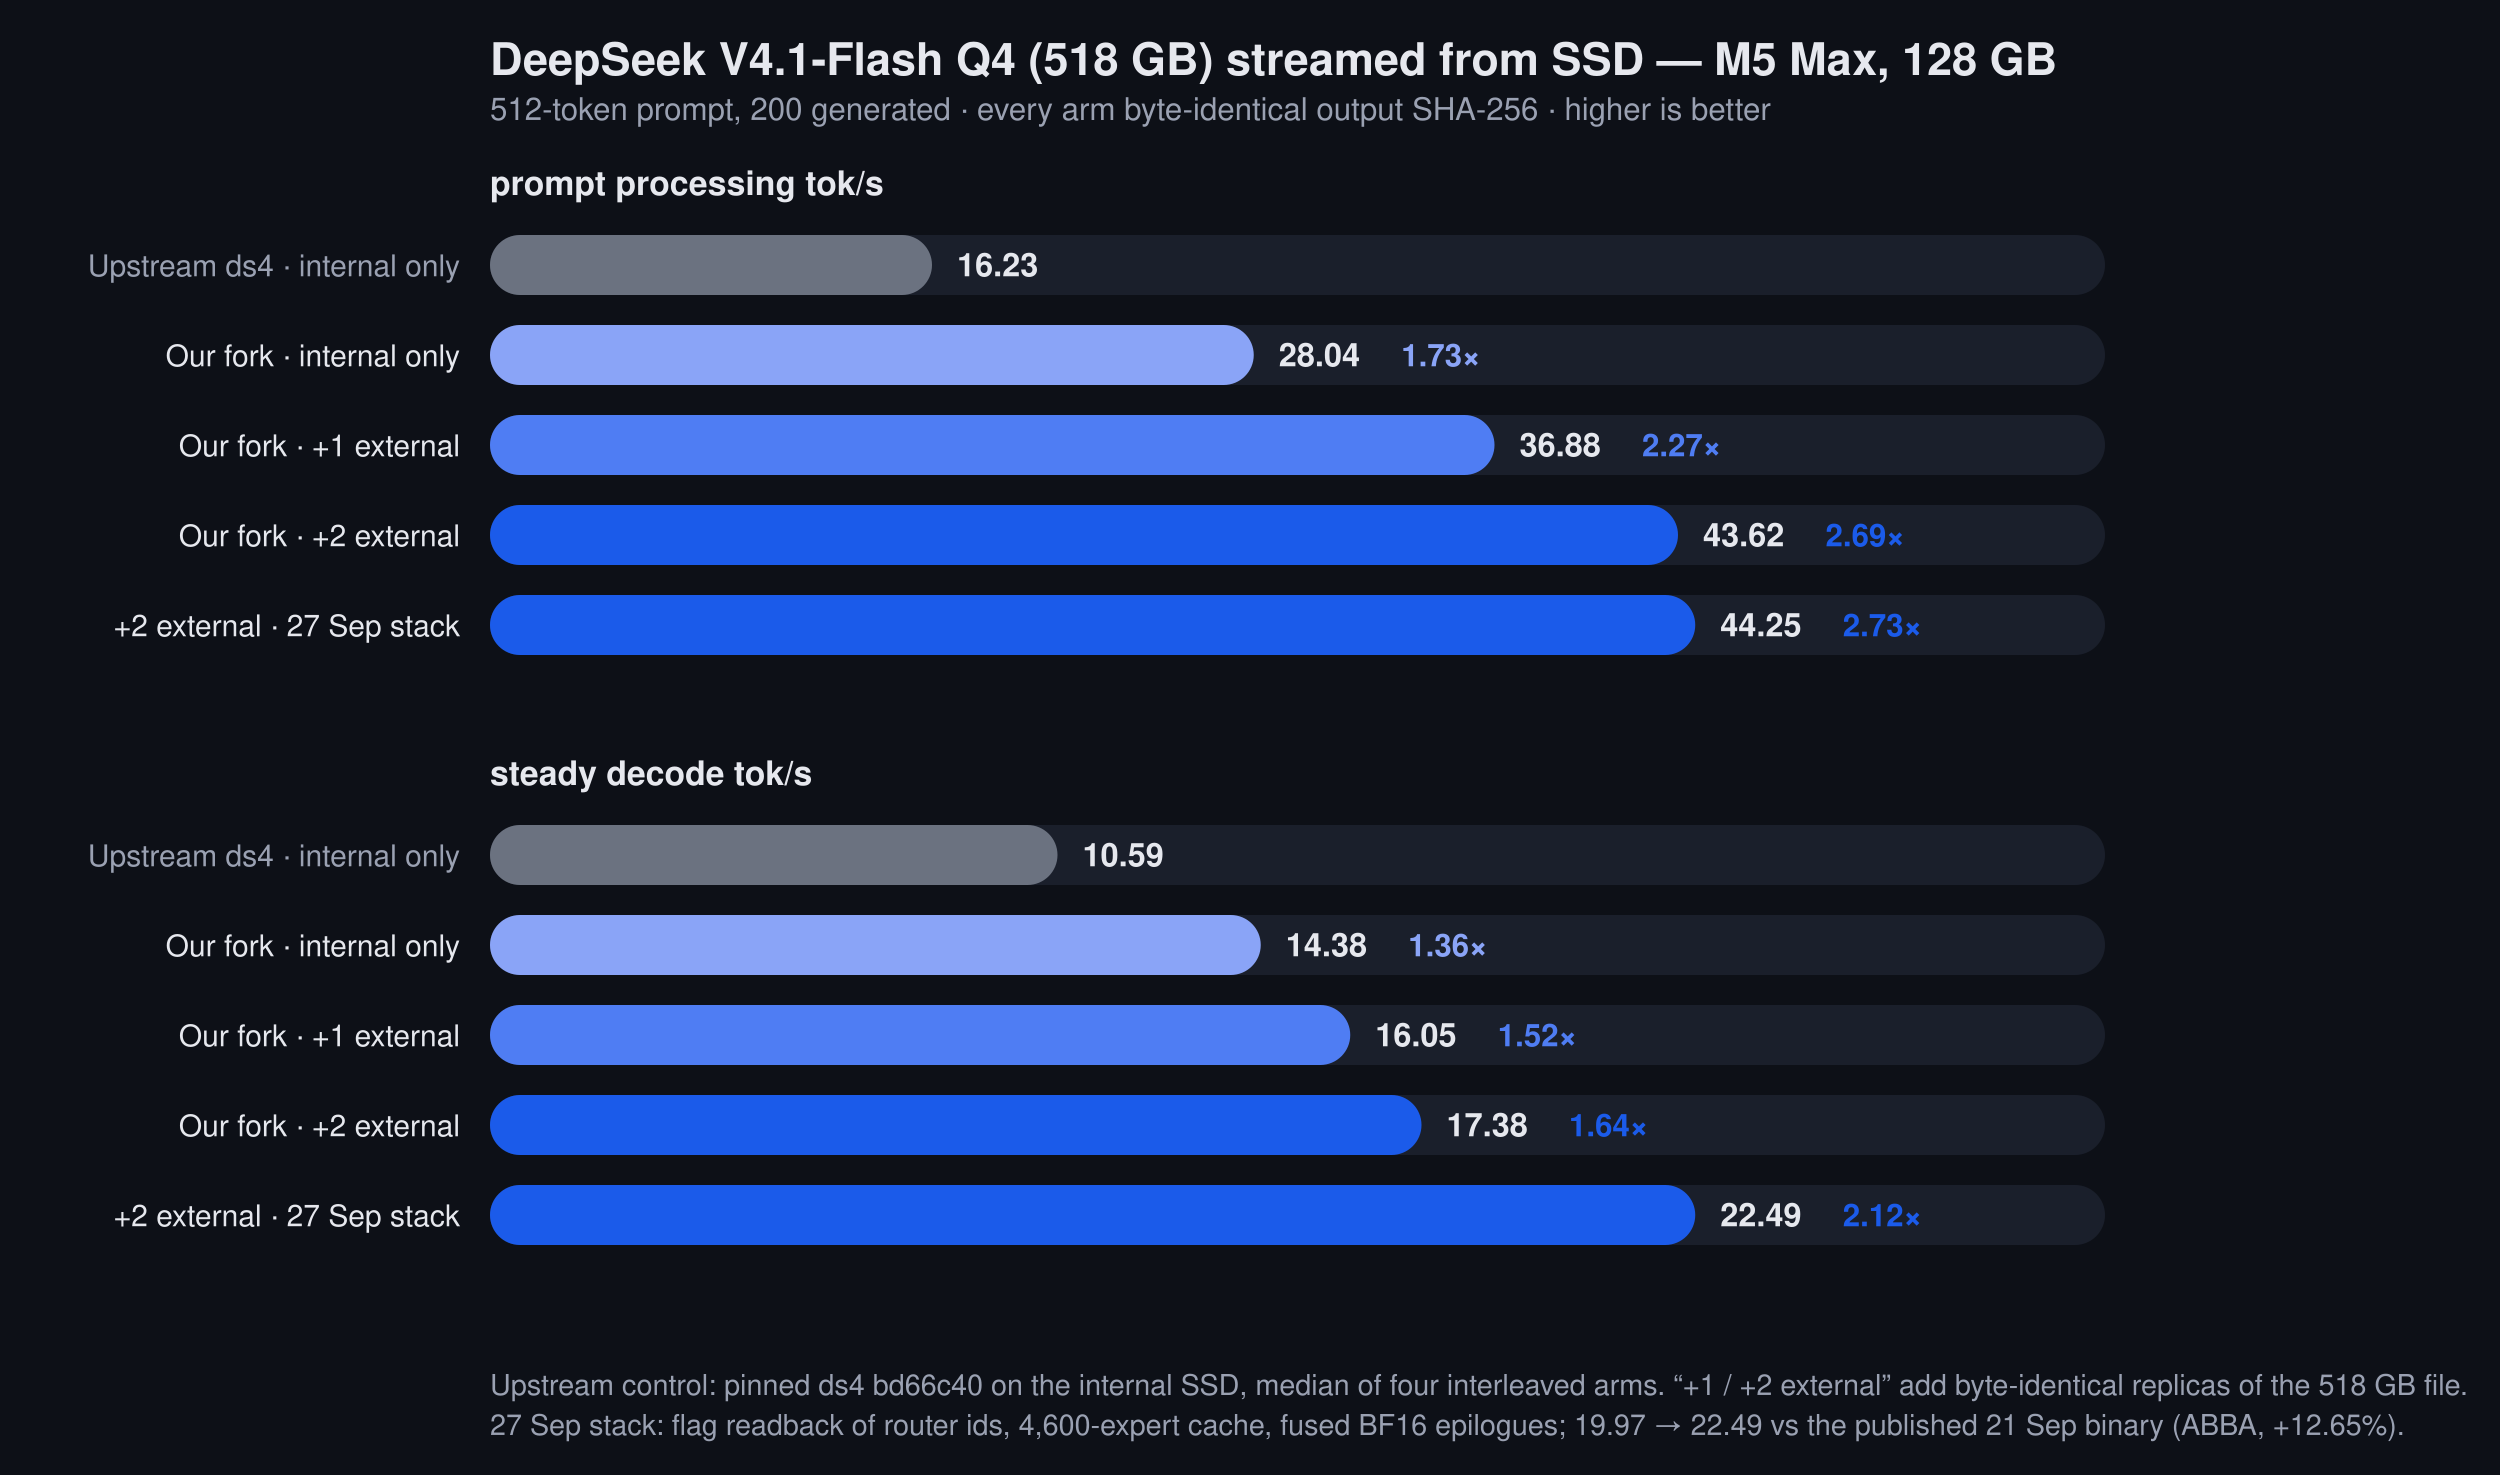
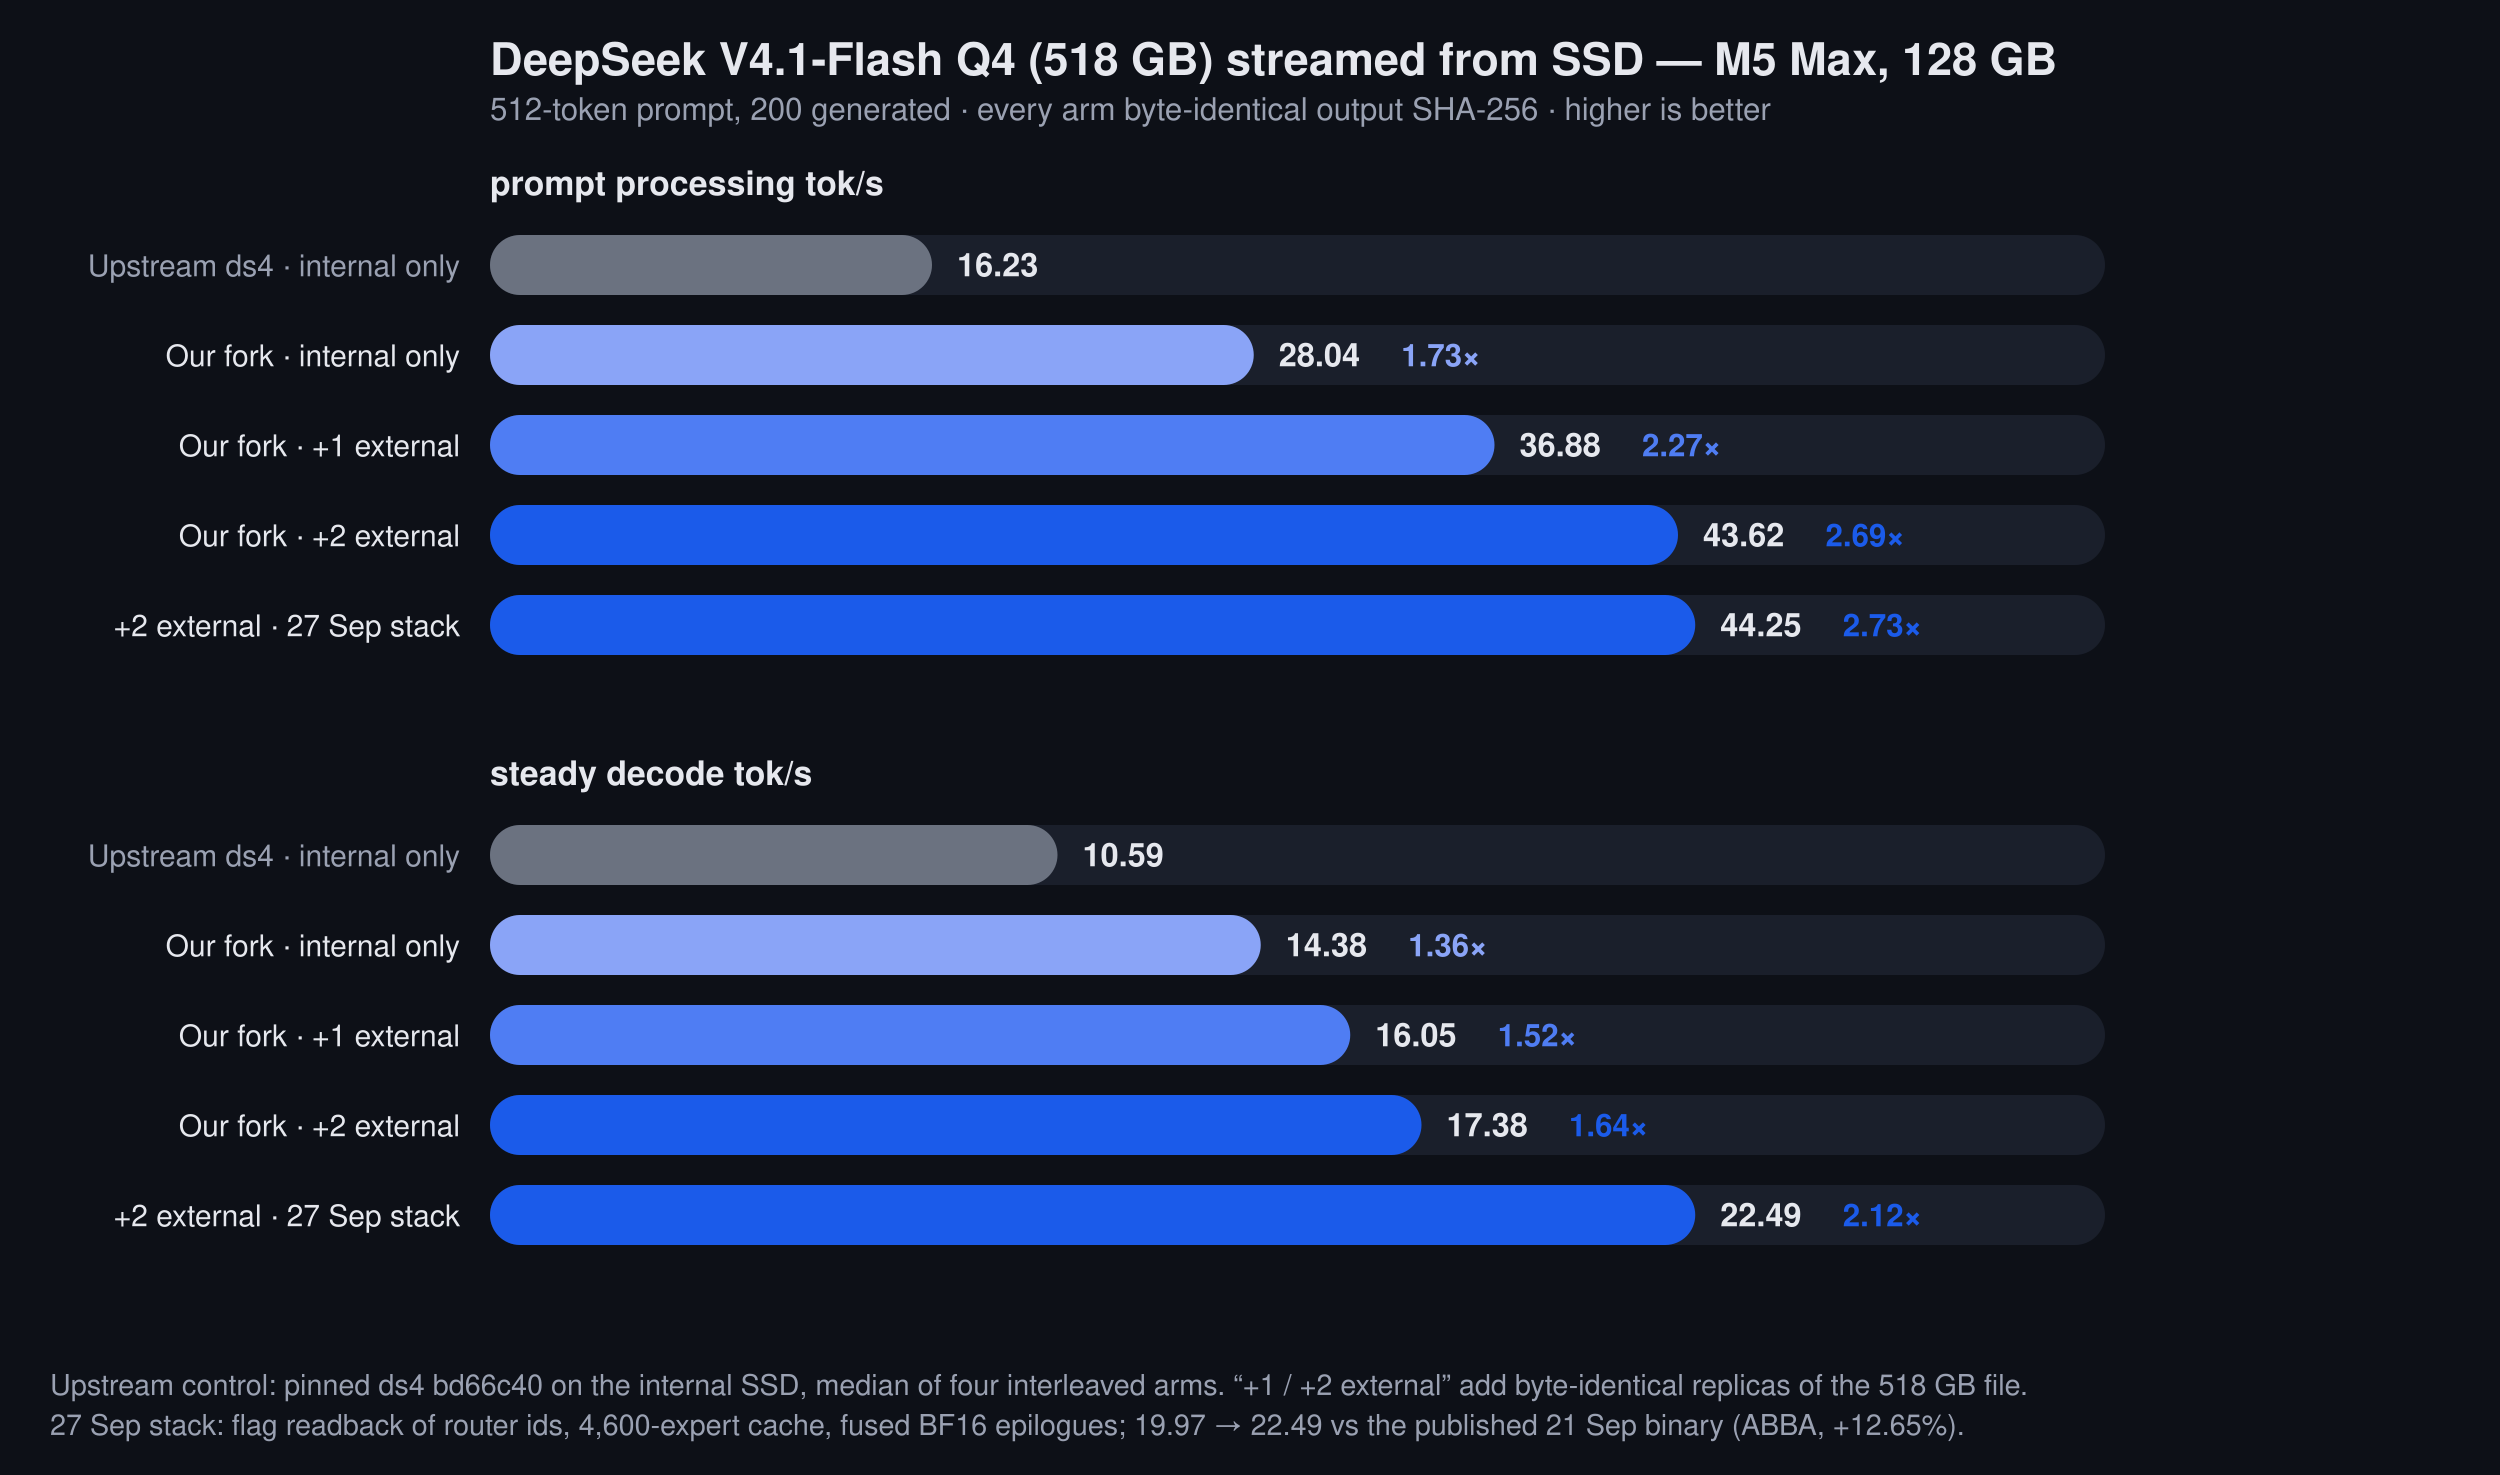
<svg xmlns="http://www.w3.org/2000/svg" viewBox="0 0 1000 590" width="1000" height="590" font-family="-apple-system,BlinkMacSystemFont,Segoe UI,Helvetica,Arial,sans-serif">
  <rect width="1000" height="590" fill="#0d1017" />
  <text x="196" y="30" font-size="18" font-weight="700" fill="#e6e8ee">DeepSeek V4.1-Flash Q4 (518 GB) streamed from SSD — M5 Max, 128 GB</text>
  <text x="196" y="48" font-size="12.5" fill="#9aa1b2">512-token prompt, 200 generated · every arm byte-identical output SHA-256 · higher is better</text>
  <text x="196" y="78" font-size="13.5" font-weight="700" fill="#e6e8ee">prompt processing tok/s</text>
  <text x="184" y="110.5" font-size="12" text-anchor="end" fill="#9aa1b2">Upstream ds4 · internal only</text>
  <rect x="196" y="94" width="646.0" height="24" rx="12" fill="#1a1f2b" />
  <rect x="196" y="94" width="176.8" height="24" rx="12" fill="#6b7280" />
  <text x="382.8" y="110.5" font-size="13" font-weight="700" fill="#e6e8ee">16.23</text>
  <text x="184" y="146.5" font-size="12" text-anchor="end" fill="#e6e8ee">Our fork · internal only</text>
  <rect x="196" y="130" width="646.0" height="24" rx="12" fill="#1a1f2b" />
  <rect x="196" y="130" width="305.5" height="24" rx="12" fill="#8aa4f7" />
  <text x="511.5" y="146.5" font-size="13" font-weight="700" fill="#e6e8ee">28.04</text>
  <text x="560.5" y="146.5" font-size="12.5" font-weight="600" fill="#8aa4f7">1.73×</text>
  <text x="184" y="182.5" font-size="12" text-anchor="end" fill="#e6e8ee">Our fork · +1 external</text>
  <rect x="196" y="166" width="646.0" height="24" rx="12" fill="#1a1f2b" />
  <rect x="196" y="166" width="401.8" height="24" rx="12" fill="#4f7df3" />
  <text x="607.8" y="182.5" font-size="13" font-weight="700" fill="#e6e8ee">36.88</text>
  <text x="656.8" y="182.5" font-size="12.5" font-weight="600" fill="#4f7df3">2.27×</text>
  <text x="184" y="218.5" font-size="12" text-anchor="end" fill="#e6e8ee">Our fork · +2 external</text>
  <rect x="196" y="202" width="646.0" height="24" rx="12" fill="#1a1f2b" />
  <rect x="196" y="202" width="475.2" height="24" rx="12" fill="#1b5bea" />
  <text x="681.2" y="218.5" font-size="13" font-weight="700" fill="#e6e8ee">43.62</text>
  <text x="730.2" y="218.5" font-size="12.5" font-weight="600" fill="#1b5bea">2.69×</text>
  <text x="184" y="254.5" font-size="12" text-anchor="end" fill="#e6e8ee">+2 external · 27 Sep stack</text>
  <rect x="196" y="238" width="646.0" height="24" rx="12" fill="#1a1f2b" />
  <rect x="196" y="238" width="482.1" height="24" rx="12" fill="#1b5bea" />
  <text x="688.1" y="254.5" font-size="13" font-weight="700" fill="#e6e8ee">44.25</text>
  <text x="737.1" y="254.5" font-size="12.5" font-weight="600" fill="#1b5bea">2.73×</text>
  <text x="196" y="314" font-size="13.5" font-weight="700" fill="#e6e8ee">steady decode tok/s</text>
  <text x="184" y="346.5" font-size="12" text-anchor="end" fill="#9aa1b2">Upstream ds4 · internal only</text>
  <rect x="196" y="330" width="646.0" height="24" rx="12" fill="#1a1f2b" />
  <rect x="196" y="330" width="227.0" height="24" rx="12" fill="#6b7280" />
  <text x="433.0" y="346.5" font-size="13" font-weight="700" fill="#e6e8ee">10.59</text>
  <text x="184" y="382.5" font-size="12" text-anchor="end" fill="#e6e8ee">Our fork · internal only</text>
  <rect x="196" y="366" width="646.0" height="24" rx="12" fill="#1a1f2b" />
  <rect x="196" y="366" width="308.3" height="24" rx="12" fill="#8aa4f7" />
  <text x="514.3" y="382.5" font-size="13" font-weight="700" fill="#e6e8ee">14.38</text>
  <text x="563.3" y="382.5" font-size="12.5" font-weight="600" fill="#8aa4f7">1.36×</text>
  <text x="184" y="418.5" font-size="12" text-anchor="end" fill="#e6e8ee">Our fork · +1 external</text>
  <rect x="196" y="402" width="646.0" height="24" rx="12" fill="#1a1f2b" />
  <rect x="196" y="402" width="344.1" height="24" rx="12" fill="#4f7df3" />
  <text x="550.1" y="418.5" font-size="13" font-weight="700" fill="#e6e8ee">16.05</text>
  <text x="599.1" y="418.5" font-size="12.5" font-weight="600" fill="#4f7df3">1.52×</text>
  <text x="184" y="454.5" font-size="12" text-anchor="end" fill="#e6e8ee">Our fork · +2 external</text>
  <rect x="196" y="438" width="646.0" height="24" rx="12" fill="#1a1f2b" />
  <rect x="196" y="438" width="372.6" height="24" rx="12" fill="#1b5bea" />
  <text x="578.6" y="454.5" font-size="13" font-weight="700" fill="#e6e8ee">17.38</text>
  <text x="627.6" y="454.5" font-size="12.5" font-weight="600" fill="#1b5bea">1.64×</text>
  <text x="184" y="490.5" font-size="12" text-anchor="end" fill="#e6e8ee">+2 external · 27 Sep stack</text>
  <rect x="196" y="474" width="646.0" height="24" rx="12" fill="#1a1f2b" />
  <rect x="196" y="474" width="482.1" height="24" rx="12" fill="#1b5bea" />
  <text x="688.1" y="490.5" font-size="13" font-weight="700" fill="#e6e8ee">22.49</text>
  <text x="737.1" y="490.5" font-size="12.5" font-weight="600" fill="#1b5bea">2.12×</text>
-   <text x="196" y="558" font-size="11.5" fill="#9aa1b2">Upstream control: pinned ds4 bd66c40 on the internal SSD, median of four interleaved arms. “+1 / +2 external” add byte-identical replicas of the 518 GB file.</text>
-   <text x="196" y="574" font-size="11.5" fill="#9aa1b2">27 Sep stack: flag readback of router ids, 4,600-expert cache, fused BF16 epilogues; 19.97 → 22.49 vs the published 21 Sep binary (ABBA, +12.65%).</text>
+   <text x="20" y="558" font-size="11.5" fill="#9aa1b2">Upstream control: pinned ds4 bd66c40 on the internal SSD, median of four interleaved arms. “+1 / +2 external” add byte-identical replicas of the 518 GB file.</text>
+   <text x="20" y="574" font-size="11.5" fill="#9aa1b2">27 Sep stack: flag readback of router ids, 4,600-expert cache, fused BF16 epilogues; 19.97 → 22.49 vs the published 21 Sep binary (ABBA, +12.65%).</text>
</svg>
